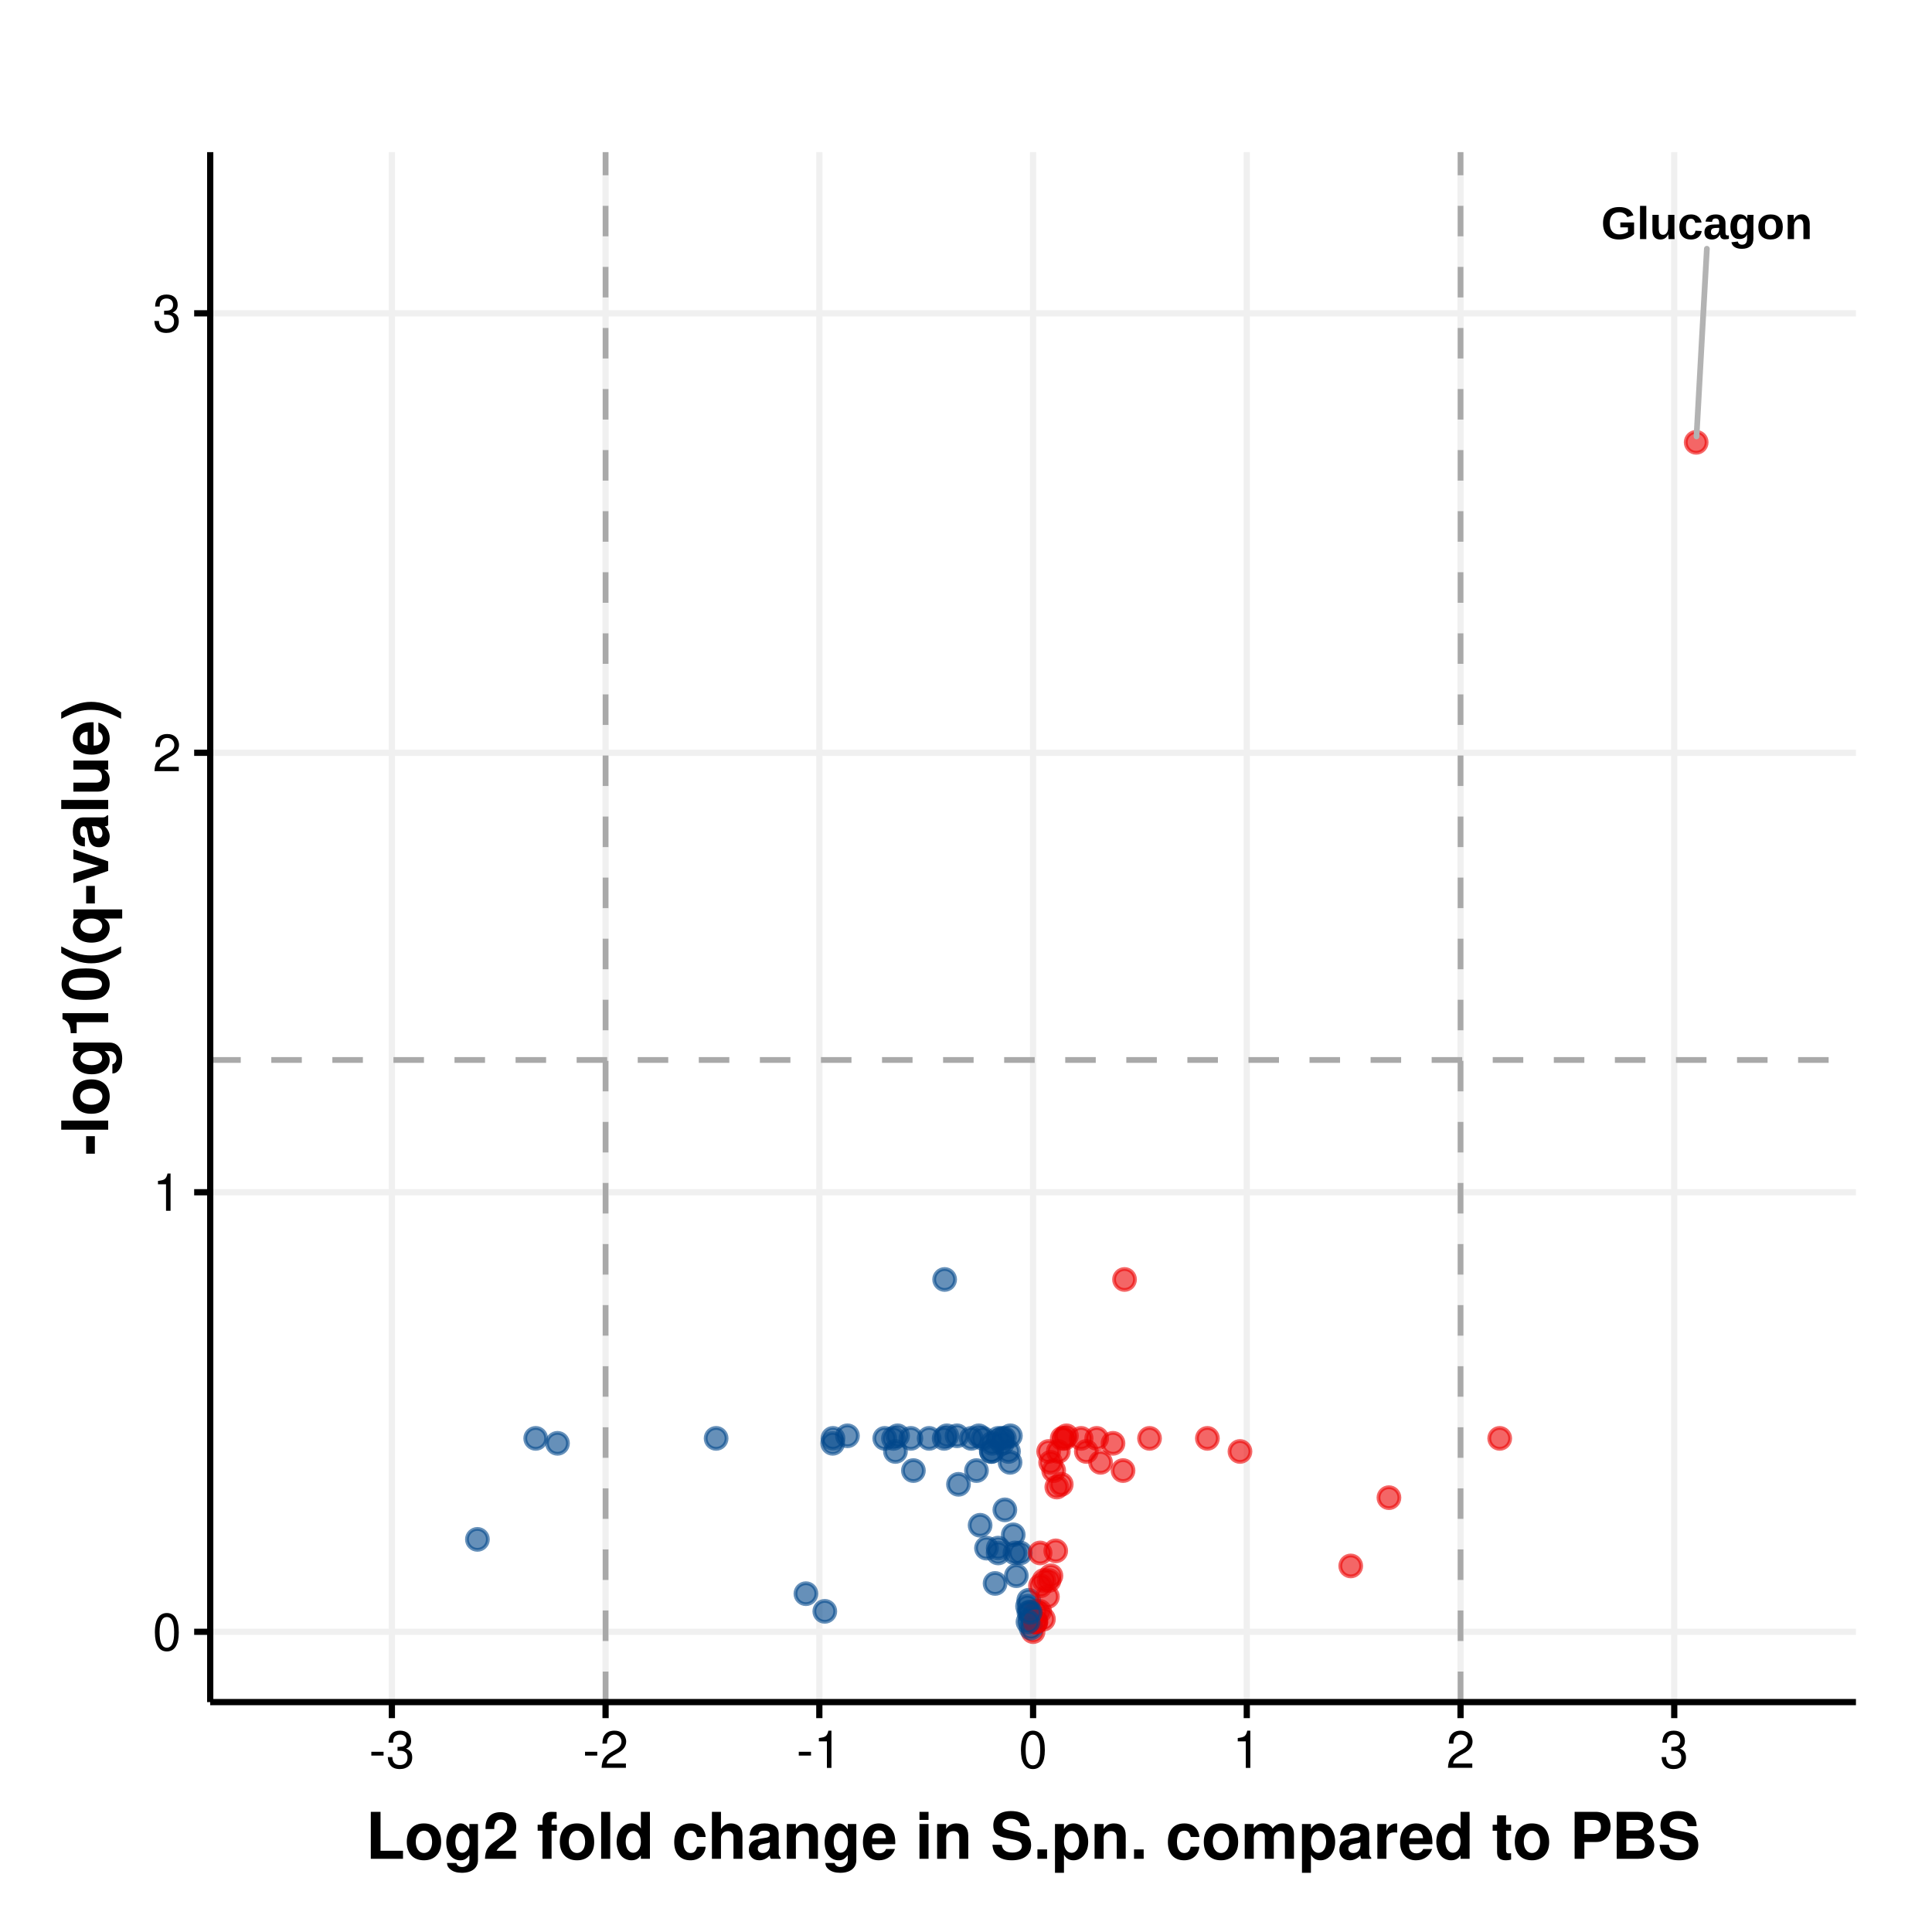
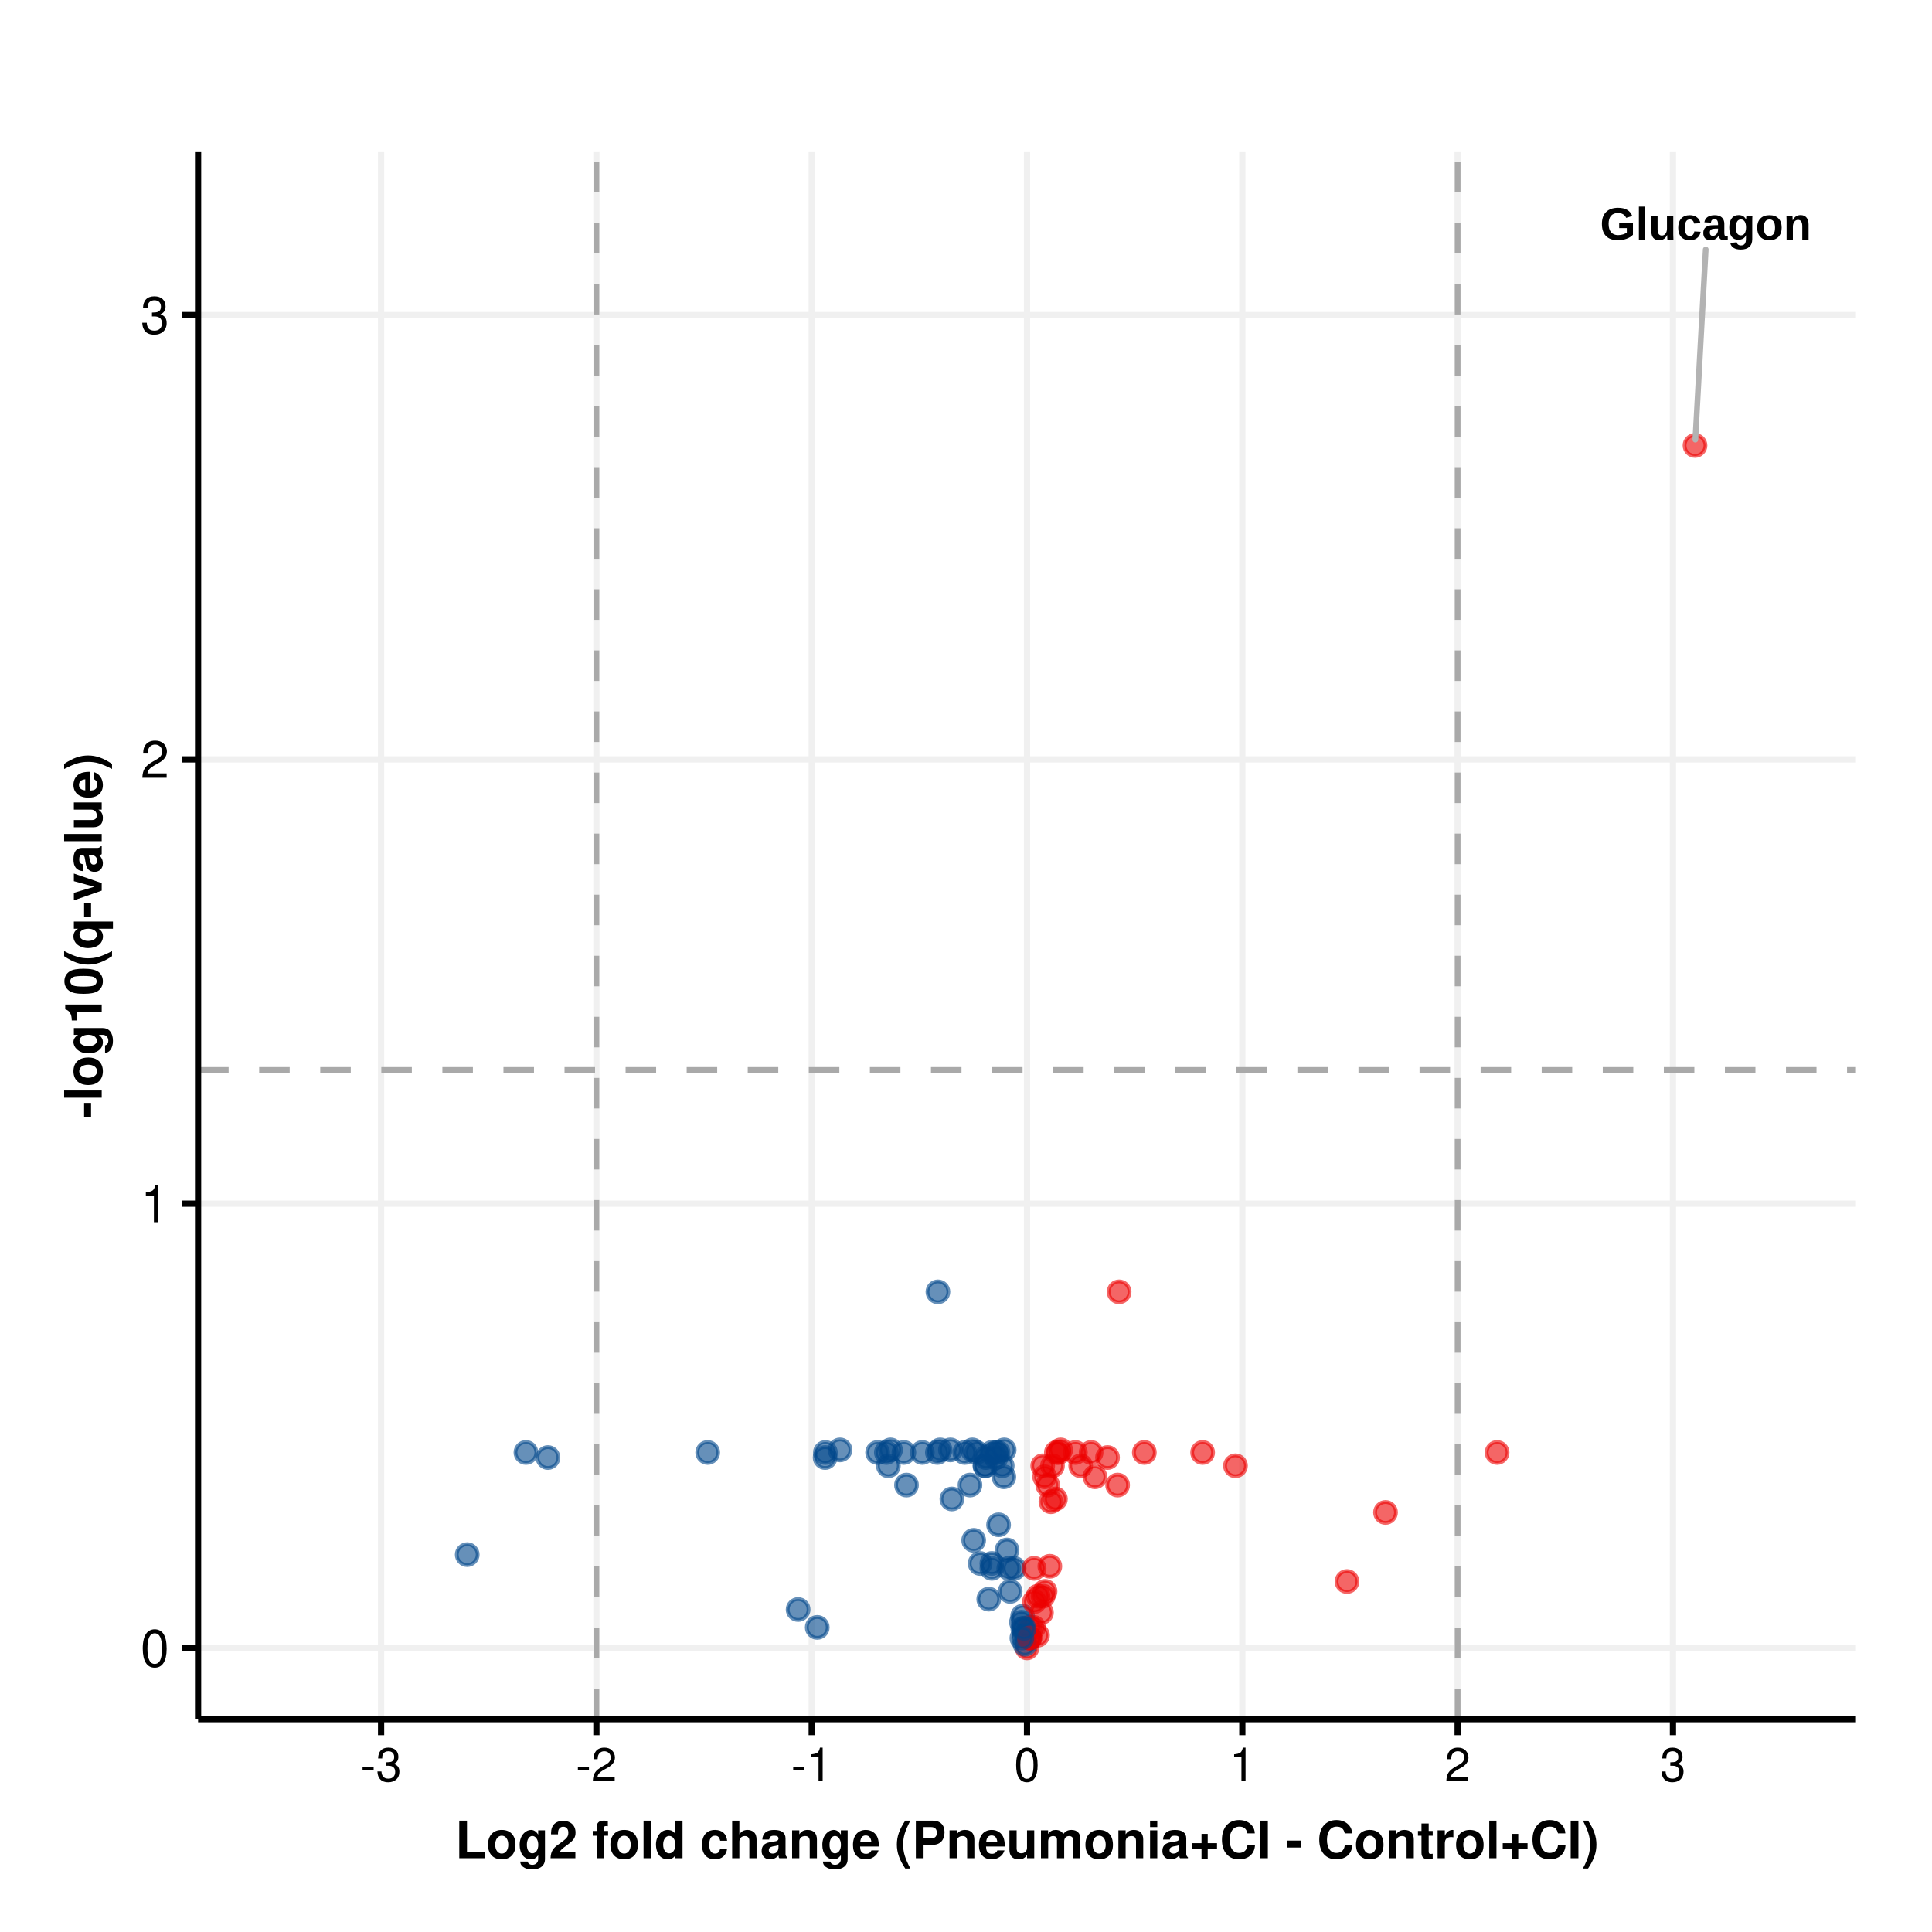
<svg xmlns="http://www.w3.org/2000/svg" class="svglite" width="360.00pt" height="360.00pt" viewBox="0 0 360.00 360.00">
  <defs>
    <style type="text/css">
    .svglite line, .svglite polyline, .svglite polygon, .svglite path, .svglite rect, .svglite circle {
      fill: none;
      stroke: #000000;
      stroke-linecap: round;
      stroke-linejoin: round;
      stroke-miterlimit: 10.00;
    }
    .svglite text {
      white-space: pre;
    }
  </style>
  </defs>
  <rect width="100%" height="100%" style="stroke: none; fill: #FFFFFF;" />
  <defs>
    <clipPath id="cpMC4wMHwzNjAuMDB8MC4wMHwzNjAuMDA=">
      <rect x="0.00" y="0.00" width="360.00" height="360.00" />
    </clipPath>
  </defs>
  <g clip-path="url(#cpMC4wMHwzNjAuMDB8MC4wMHwzNjAuMDA=)">
    <rect x="0.00" y="0.00" width="360.00" height="360.00" style="stroke-width: 1.16; stroke: none; fill: #FFFFFF;" />
  </g>
  <defs>
-     <clipPath id="cpMzkuMTd8MzQ1LjgzfDI4LjM1fDMxNy4xNg==">
-       <rect x="39.17" y="28.35" width="306.66" height="288.81" />
+     <clipPath id="cpMzYuOTF8MzQ1LjgzfDI4LjM1fDMyMC4zNA==">
+       <rect x="36.91" y="28.35" width="308.92" height="291.99" />
    </clipPath>
  </defs>
-   <g clip-path="url(#cpMzkuMTd8MzQ1LjgzfDI4LjM1fDMxNy4xNg==)">
-     <rect x="39.17" y="28.35" width="306.66" height="288.81" style="stroke-width: 1.16; stroke: none; fill: #FFFFFF;" />
-     <polyline points="39.17,304.06 345.83,304.06 " style="stroke-width: 1.16; stroke: #F0F0F0; stroke-linecap: butt;" />
-     <polyline points="39.17,222.16 345.83,222.16 " style="stroke-width: 1.16; stroke: #F0F0F0; stroke-linecap: butt;" />
-     <polyline points="39.17,140.27 345.83,140.27 " style="stroke-width: 1.16; stroke: #F0F0F0; stroke-linecap: butt;" />
-     <polyline points="39.17,58.38 345.83,58.38 " style="stroke-width: 1.16; stroke: #F0F0F0; stroke-linecap: butt;" />
-     <polyline points="73.02,317.16 73.02,28.35 " style="stroke-width: 1.16; stroke: #F0F0F0; stroke-linecap: butt;" />
-     <polyline points="112.84,317.16 112.84,28.35 " style="stroke-width: 1.16; stroke: #F0F0F0; stroke-linecap: butt;" />
-     <polyline points="152.67,317.16 152.67,28.35 " style="stroke-width: 1.16; stroke: #F0F0F0; stroke-linecap: butt;" />
-     <polyline points="192.50,317.16 192.50,28.35 " style="stroke-width: 1.16; stroke: #F0F0F0; stroke-linecap: butt;" />
-     <polyline points="232.32,317.16 232.32,28.35 " style="stroke-width: 1.16; stroke: #F0F0F0; stroke-linecap: butt;" />
-     <polyline points="272.15,317.16 272.15,28.35 " style="stroke-width: 1.16; stroke: #F0F0F0; stroke-linecap: butt;" />
-     <polyline points="311.97,317.16 311.97,28.35 " style="stroke-width: 1.16; stroke: #F0F0F0; stroke-linecap: butt;" />
-     <line x1="39.17" y1="197.51" x2="345.83" y2="197.51" style="stroke-width: 1.07; stroke: #A9A9A9; stroke-dasharray: 5.69,5.69; stroke-linecap: butt;" />
-     <line x1="112.84" y1="317.16" x2="112.84" y2="28.35" style="stroke-width: 1.07; stroke: #A9A9A9; stroke-dasharray: 5.69,5.69; stroke-linecap: butt;" />
-     <line x1="272.15" y1="317.16" x2="272.15" y2="28.35" style="stroke-width: 1.07; stroke: #A9A9A9; stroke-dasharray: 5.69,5.69; stroke-linecap: butt;" />
-     <circle cx="191.47" cy="299.30" r="1.95" style="stroke-width: 0.71; stroke: #00468B; stroke-opacity: 0.60; fill: #00468B; fill-opacity: 0.60;" />
-     <circle cx="181.95" cy="274.02" r="1.95" style="stroke-width: 0.71; stroke: #00468B; stroke-opacity: 0.60; fill: #00468B; fill-opacity: 0.60;" />
-     <circle cx="205.07" cy="272.49" r="1.95" style="stroke-width: 0.71; stroke: #ED0000; stroke-opacity: 0.60; fill: #ED0000; fill-opacity: 0.60;" />
-     <circle cx="170.20" cy="274.02" r="1.95" style="stroke-width: 0.71; stroke: #00468B; stroke-opacity: 0.60; fill: #00468B; fill-opacity: 0.60;" />
-     <circle cx="169.73" cy="268.02" r="1.95" style="stroke-width: 0.71; stroke: #00468B; stroke-opacity: 0.60; fill: #00468B; fill-opacity: 0.60;" />
-     <circle cx="224.98" cy="268.02" r="1.95" style="stroke-width: 0.71; stroke: #ED0000; stroke-opacity: 0.60; fill: #ED0000; fill-opacity: 0.60;" />
-     <circle cx="167.26" cy="267.54" r="1.95" style="stroke-width: 0.71; stroke: #00468B; stroke-opacity: 0.60; fill: #00468B; fill-opacity: 0.60;" />
-     <circle cx="184.88" cy="268.94" r="1.95" style="stroke-width: 0.71; stroke: #00468B; stroke-opacity: 0.60; fill: #00468B; fill-opacity: 0.60;" />
-     <circle cx="187.92" cy="270.46" r="1.95" style="stroke-width: 0.71; stroke: #00468B; stroke-opacity: 0.60; fill: #00468B; fill-opacity: 0.60;" />
-     <circle cx="186.00" cy="268.02" r="1.95" style="stroke-width: 0.71; stroke: #00468B; stroke-opacity: 0.60; fill: #00468B; fill-opacity: 0.60;" />
-     <circle cx="196.92" cy="277.09" r="1.95" style="stroke-width: 0.71; stroke: #ED0000; stroke-opacity: 0.60; fill: #ED0000; fill-opacity: 0.60;" />
-     <circle cx="88.96" cy="286.84" r="1.95" style="stroke-width: 0.71; stroke: #00468B; stroke-opacity: 0.60; fill: #00468B; fill-opacity: 0.60;" />
-     <circle cx="207.39" cy="268.94" r="1.95" style="stroke-width: 0.71; stroke: #ED0000; stroke-opacity: 0.60; fill: #ED0000; fill-opacity: 0.60;" />
-     <circle cx="192.99" cy="300.25" r="1.95" style="stroke-width: 0.71; stroke: #ED0000; stroke-opacity: 0.60; fill: #ED0000; fill-opacity: 0.60;" />
-     <circle cx="194.43" cy="301.70" r="1.95" style="stroke-width: 0.71; stroke: #ED0000; stroke-opacity: 0.60; fill: #ED0000; fill-opacity: 0.60;" />
-     <circle cx="192.05" cy="301.70" r="1.95" style="stroke-width: 0.71; stroke: #00468B; stroke-opacity: 0.60; fill: #00468B; fill-opacity: 0.60;" />
-     <circle cx="190.11" cy="289.37" r="1.95" style="stroke-width: 0.71; stroke: #00468B; stroke-opacity: 0.60; fill: #00468B; fill-opacity: 0.60;" />
-     <circle cx="193.81" cy="289.37" r="1.95" style="stroke-width: 0.71; stroke: #ED0000; stroke-opacity: 0.60; fill: #ED0000; fill-opacity: 0.60;" />
-     <circle cx="166.85" cy="270.46" r="1.95" style="stroke-width: 0.71; stroke: #00468B; stroke-opacity: 0.60; fill: #00468B; fill-opacity: 0.60;" />
-     <circle cx="193.73" cy="300.25" r="1.95" style="stroke-width: 0.71; stroke: #ED0000; stroke-opacity: 0.60; fill: #ED0000; fill-opacity: 0.60;" />
-     <circle cx="185.99" cy="289.37" r="1.95" style="stroke-width: 0.71; stroke: #00468B; stroke-opacity: 0.60; fill: #00468B; fill-opacity: 0.60;" />
-     <circle cx="197.20" cy="270.46" r="1.95" style="stroke-width: 0.71; stroke: #ED0000; stroke-opacity: 0.60; fill: #ED0000; fill-opacity: 0.60;" />
-     <circle cx="173.13" cy="268.02" r="1.95" style="stroke-width: 0.71; stroke: #00468B; stroke-opacity: 0.60; fill: #00468B; fill-opacity: 0.60;" />
-     <circle cx="189.12" cy="289.37" r="1.95" style="stroke-width: 0.71; stroke: #00468B; stroke-opacity: 0.60; fill: #00468B; fill-opacity: 0.60;" />
-     <circle cx="196.72" cy="288.98" r="1.95" style="stroke-width: 0.71; stroke: #ED0000; stroke-opacity: 0.60; fill: #ED0000; fill-opacity: 0.60;" />
-     <circle cx="197.93" cy="268.02" r="1.95" style="stroke-width: 0.71; stroke: #ED0000; stroke-opacity: 0.60; fill: #ED0000; fill-opacity: 0.60;" />
-     <circle cx="191.69" cy="298.19" r="1.95" style="stroke-width: 0.71; stroke: #00468B; stroke-opacity: 0.60; fill: #00468B; fill-opacity: 0.60;" />
-     <circle cx="209.54" cy="238.41" r="1.95" style="stroke-width: 0.71; stroke: #ED0000; stroke-opacity: 0.60; fill: #ED0000; fill-opacity: 0.60;" />
-     <circle cx="178.60" cy="276.58" r="1.95" style="stroke-width: 0.71; stroke: #00468B; stroke-opacity: 0.60; fill: #00468B; fill-opacity: 0.60;" />
-     <circle cx="191.72" cy="300.43" r="1.95" style="stroke-width: 0.71; stroke: #00468B; stroke-opacity: 0.60; fill: #00468B; fill-opacity: 0.60;" />
-     <circle cx="180.98" cy="268.02" r="1.95" style="stroke-width: 0.71; stroke: #00468B; stroke-opacity: 0.60; fill: #00468B; fill-opacity: 0.60;" />
-     <circle cx="133.44" cy="268.02" r="1.95" style="stroke-width: 0.71; stroke: #00468B; stroke-opacity: 0.60; fill: #00468B; fill-opacity: 0.60;" />
-     <circle cx="195.83" cy="293.62" r="1.95" style="stroke-width: 0.71; stroke: #ED0000; stroke-opacity: 0.60; fill: #ED0000; fill-opacity: 0.60;" />
-     <circle cx="195.47" cy="294.49" r="1.95" style="stroke-width: 0.71; stroke: #ED0000; stroke-opacity: 0.60; fill: #ED0000; fill-opacity: 0.60;" />
-     <circle cx="195.40" cy="270.46" r="1.95" style="stroke-width: 0.71; stroke: #ED0000; stroke-opacity: 0.60; fill: #ED0000; fill-opacity: 0.60;" />
-     <circle cx="195.77" cy="272.49" r="1.95" style="stroke-width: 0.71; stroke: #ED0000; stroke-opacity: 0.60; fill: #ED0000; fill-opacity: 0.60;" />
-     <circle cx="316.06" cy="82.42" r="1.95" style="stroke-width: 0.71; stroke: #ED0000; stroke-opacity: 0.60; fill: #ED0000; fill-opacity: 0.60;" />
-     <circle cx="231.05" cy="270.46" r="1.95" style="stroke-width: 0.71; stroke: #ED0000; stroke-opacity: 0.60; fill: #ED0000; fill-opacity: 0.60;" />
-     <circle cx="183.16" cy="268.02" r="1.95" style="stroke-width: 0.71; stroke: #00468B; stroke-opacity: 0.60; fill: #00468B; fill-opacity: 0.60;" />
-     <circle cx="187.24" cy="281.34" r="1.95" style="stroke-width: 0.71; stroke: #00468B; stroke-opacity: 0.60; fill: #00468B; fill-opacity: 0.60;" />
-     <circle cx="182.63" cy="284.21" r="1.95" style="stroke-width: 0.71; stroke: #00468B; stroke-opacity: 0.60; fill: #00468B; fill-opacity: 0.60;" />
-     <circle cx="193.03" cy="302.22" r="1.95" style="stroke-width: 0.71; stroke: #ED0000; stroke-opacity: 0.60; fill: #ED0000; fill-opacity: 0.60;" />
-     <circle cx="209.26" cy="274.02" r="1.95" style="stroke-width: 0.71; stroke: #ED0000; stroke-opacity: 0.60; fill: #ED0000; fill-opacity: 0.60;" />
-     <circle cx="99.82" cy="268.02" r="1.95" style="stroke-width: 0.71; stroke: #00468B; stroke-opacity: 0.60; fill: #00468B; fill-opacity: 0.60;" />
-     <circle cx="103.88" cy="268.94" r="1.95" style="stroke-width: 0.71; stroke: #00468B; stroke-opacity: 0.60; fill: #00468B; fill-opacity: 0.60;" />
-     <circle cx="166.48" cy="268.02" r="1.95" style="stroke-width: 0.71; stroke: #00468B; stroke-opacity: 0.60; fill: #00468B; fill-opacity: 0.60;" />
-     <circle cx="204.35" cy="268.02" r="1.95" style="stroke-width: 0.71; stroke: #ED0000; stroke-opacity: 0.60; fill: #ED0000; fill-opacity: 0.60;" />
-     <circle cx="184.71" cy="270.46" r="1.95" style="stroke-width: 0.71; stroke: #00468B; stroke-opacity: 0.60; fill: #00468B; fill-opacity: 0.60;" />
-     <circle cx="251.69" cy="291.79" r="1.95" style="stroke-width: 0.71; stroke: #ED0000; stroke-opacity: 0.60; fill: #ED0000; fill-opacity: 0.60;" />
-     <circle cx="185.42" cy="295.05" r="1.95" style="stroke-width: 0.71; stroke: #00468B; stroke-opacity: 0.60; fill: #00468B; fill-opacity: 0.60;" />
-     <circle cx="153.69" cy="300.25" r="1.95" style="stroke-width: 0.71; stroke: #00468B; stroke-opacity: 0.60; fill: #00468B; fill-opacity: 0.60;" />
-     <circle cx="214.20" cy="268.02" r="1.95" style="stroke-width: 0.71; stroke: #ED0000; stroke-opacity: 0.60; fill: #ED0000; fill-opacity: 0.60;" />
-     <circle cx="279.45" cy="268.02" r="1.95" style="stroke-width: 0.71; stroke: #ED0000; stroke-opacity: 0.60; fill: #ED0000; fill-opacity: 0.60;" />
-     <circle cx="186.76" cy="268.02" r="1.95" style="stroke-width: 0.71; stroke: #00468B; stroke-opacity: 0.60; fill: #00468B; fill-opacity: 0.60;" />
-     <circle cx="198.72" cy="267.54" r="1.95" style="stroke-width: 0.71; stroke: #ED0000; stroke-opacity: 0.60; fill: #ED0000; fill-opacity: 0.60;" />
-     <circle cx="176.43" cy="267.54" r="1.95" style="stroke-width: 0.71; stroke: #00468B; stroke-opacity: 0.60; fill: #00468B; fill-opacity: 0.60;" />
-     <circle cx="198.36" cy="268.02" r="1.95" style="stroke-width: 0.71; stroke: #ED0000; stroke-opacity: 0.60; fill: #ED0000; fill-opacity: 0.60;" />
-     <circle cx="182.39" cy="267.54" r="1.95" style="stroke-width: 0.71; stroke: #00468B; stroke-opacity: 0.60; fill: #00468B; fill-opacity: 0.60;" />
-     <circle cx="189.38" cy="293.61" r="1.95" style="stroke-width: 0.71; stroke: #00468B; stroke-opacity: 0.60; fill: #00468B; fill-opacity: 0.60;" />
-     <circle cx="192.50" cy="304.03" r="1.95" style="stroke-width: 0.71; stroke: #ED0000; stroke-opacity: 0.60; fill: #ED0000; fill-opacity: 0.60;" />
-     <circle cx="195.17" cy="297.52" r="1.95" style="stroke-width: 0.71; stroke: #ED0000; stroke-opacity: 0.60; fill: #ED0000; fill-opacity: 0.60;" />
-     <circle cx="192.12" cy="303.36" r="1.95" style="stroke-width: 0.71; stroke: #00468B; stroke-opacity: 0.60; fill: #00468B; fill-opacity: 0.60;" />
-     <circle cx="183.82" cy="288.47" r="1.95" style="stroke-width: 0.71; stroke: #00468B; stroke-opacity: 0.60; fill: #00468B; fill-opacity: 0.60;" />
-     <circle cx="176.02" cy="238.41" r="1.95" style="stroke-width: 0.71; stroke: #00468B; stroke-opacity: 0.60; fill: #00468B; fill-opacity: 0.60;" />
-     <circle cx="175.93" cy="268.02" r="1.95" style="stroke-width: 0.71; stroke: #00468B; stroke-opacity: 0.60; fill: #00468B; fill-opacity: 0.60;" />
-     <circle cx="157.91" cy="267.54" r="1.95" style="stroke-width: 0.71; stroke: #00468B; stroke-opacity: 0.60; fill: #00468B; fill-opacity: 0.60;" />
-     <circle cx="155.21" cy="268.02" r="1.95" style="stroke-width: 0.71; stroke: #00468B; stroke-opacity: 0.60; fill: #00468B; fill-opacity: 0.60;" />
-     <circle cx="164.86" cy="268.02" r="1.95" style="stroke-width: 0.71; stroke: #00468B; stroke-opacity: 0.60; fill: #00468B; fill-opacity: 0.60;" />
-     <circle cx="186.00" cy="288.47" r="1.95" style="stroke-width: 0.71; stroke: #00468B; stroke-opacity: 0.60; fill: #00468B; fill-opacity: 0.60;" />
-     <circle cx="192.92" cy="302.22" r="1.95" style="stroke-width: 0.71; stroke: #ED0000; stroke-opacity: 0.60; fill: #ED0000; fill-opacity: 0.60;" />
-     <circle cx="258.81" cy="279.07" r="1.95" style="stroke-width: 0.71; stroke: #ED0000; stroke-opacity: 0.60; fill: #ED0000; fill-opacity: 0.60;" />
-     <circle cx="193.01" cy="302.22" r="1.95" style="stroke-width: 0.71; stroke: #ED0000; stroke-opacity: 0.60; fill: #ED0000; fill-opacity: 0.60;" />
-     <circle cx="191.55" cy="302.22" r="1.95" style="stroke-width: 0.71; stroke: #00468B; stroke-opacity: 0.60; fill: #00468B; fill-opacity: 0.60;" />
-     <circle cx="178.33" cy="267.54" r="1.95" style="stroke-width: 0.71; stroke: #00468B; stroke-opacity: 0.60; fill: #00468B; fill-opacity: 0.60;" />
-     <circle cx="193.88" cy="295.49" r="1.95" style="stroke-width: 0.71; stroke: #ED0000; stroke-opacity: 0.60; fill: #ED0000; fill-opacity: 0.60;" />
-     <circle cx="184.76" cy="270.46" r="1.95" style="stroke-width: 0.71; stroke: #00468B; stroke-opacity: 0.60; fill: #00468B; fill-opacity: 0.60;" />
-     <circle cx="188.80" cy="285.99" r="1.95" style="stroke-width: 0.71; stroke: #00468B; stroke-opacity: 0.60; fill: #00468B; fill-opacity: 0.60;" />
-     <circle cx="197.75" cy="276.58" r="1.95" style="stroke-width: 0.71; stroke: #ED0000; stroke-opacity: 0.60; fill: #ED0000; fill-opacity: 0.60;" />
-     <circle cx="187.15" cy="268.02" r="1.95" style="stroke-width: 0.71; stroke: #00468B; stroke-opacity: 0.60; fill: #00468B; fill-opacity: 0.60;" />
-     <circle cx="202.42" cy="270.46" r="1.95" style="stroke-width: 0.71; stroke: #ED0000; stroke-opacity: 0.60; fill: #ED0000; fill-opacity: 0.60;" />
-     <circle cx="186.76" cy="268.94" r="1.95" style="stroke-width: 0.71; stroke: #00468B; stroke-opacity: 0.60; fill: #00468B; fill-opacity: 0.60;" />
-     <circle cx="201.45" cy="268.02" r="1.95" style="stroke-width: 0.71; stroke: #ED0000; stroke-opacity: 0.60; fill: #ED0000; fill-opacity: 0.60;" />
-     <circle cx="196.34" cy="274.02" r="1.95" style="stroke-width: 0.71; stroke: #ED0000; stroke-opacity: 0.60; fill: #ED0000; fill-opacity: 0.60;" />
-     <circle cx="188.27" cy="267.54" r="1.95" style="stroke-width: 0.71; stroke: #00468B; stroke-opacity: 0.60; fill: #00468B; fill-opacity: 0.60;" />
-     <circle cx="188.21" cy="272.49" r="1.95" style="stroke-width: 0.71; stroke: #00468B; stroke-opacity: 0.60; fill: #00468B; fill-opacity: 0.60;" />
-     <circle cx="155.16" cy="268.94" r="1.95" style="stroke-width: 0.71; stroke: #00468B; stroke-opacity: 0.60; fill: #00468B; fill-opacity: 0.60;" />
-     <circle cx="191.95" cy="300.43" r="1.95" style="stroke-width: 0.71; stroke: #00468B; stroke-opacity: 0.60; fill: #00468B; fill-opacity: 0.60;" />
-     <circle cx="194.53" cy="294.49" r="1.95" style="stroke-width: 0.71; stroke: #ED0000; stroke-opacity: 0.60; fill: #ED0000; fill-opacity: 0.60;" />
-     <circle cx="150.17" cy="296.96" r="1.95" style="stroke-width: 0.71; stroke: #00468B; stroke-opacity: 0.60; fill: #00468B; fill-opacity: 0.60;" />
-     <line x1="318.05" y1="46.35" x2="316.12" y2="81.33" style="stroke-width: 1.07; stroke: #B3B3B3;" />
-     <text x="318.05" y="44.55" text-anchor="middle" style="font-size: 8.54px; font-weight: bold; font-family: &quot;Arial&quot;;" textLength="39.35px" lengthAdjust="spacingAndGlyphs">Glucagon</text>
-     <rect x="39.17" y="28.35" width="306.66" height="288.81" style="stroke-width: 1.16; stroke: none;" />
+   <g clip-path="url(#cpMzYuOTF8MzQ1LjgzfDI4LjM1fDMyMC4zNA==)">
+     <rect x="36.91" y="28.35" width="308.92" height="291.99" style="stroke-width: 1.16; stroke: none; fill: #FFFFFF;" />
+     <polyline points="36.91,307.09 345.83,307.09 " style="stroke-width: 1.16; stroke: #F0F0F0; stroke-linecap: butt;" />
+     <polyline points="36.91,224.29 345.83,224.29 " style="stroke-width: 1.16; stroke: #F0F0F0; stroke-linecap: butt;" />
+     <polyline points="36.91,141.50 345.83,141.50 " style="stroke-width: 1.16; stroke: #F0F0F0; stroke-linecap: butt;" />
+     <polyline points="36.91,58.71 345.83,58.71 " style="stroke-width: 1.16; stroke: #F0F0F0; stroke-linecap: butt;" />
+     <polyline points="71.01,320.34 71.01,28.35 " style="stroke-width: 1.16; stroke: #F0F0F0; stroke-linecap: butt;" />
+     <polyline points="111.13,320.34 111.13,28.35 " style="stroke-width: 1.16; stroke: #F0F0F0; stroke-linecap: butt;" />
+     <polyline points="151.25,320.34 151.25,28.35 " style="stroke-width: 1.16; stroke: #F0F0F0; stroke-linecap: butt;" />
+     <polyline points="191.37,320.34 191.37,28.35 " style="stroke-width: 1.16; stroke: #F0F0F0; stroke-linecap: butt;" />
+     <polyline points="231.49,320.34 231.49,28.35 " style="stroke-width: 1.16; stroke: #F0F0F0; stroke-linecap: butt;" />
+     <polyline points="271.61,320.34 271.61,28.35 " style="stroke-width: 1.16; stroke: #F0F0F0; stroke-linecap: butt;" />
+     <polyline points="311.73,320.34 311.73,28.35 " style="stroke-width: 1.16; stroke: #F0F0F0; stroke-linecap: butt;" />
+     <line x1="36.91" y1="199.37" x2="345.83" y2="199.37" style="stroke-width: 1.07; stroke: #A9A9A9; stroke-dasharray: 5.69,5.69; stroke-linecap: butt;" />
+     <line x1="111.13" y1="320.34" x2="111.13" y2="28.35" style="stroke-width: 1.07; stroke: #A9A9A9; stroke-dasharray: 5.69,5.69; stroke-linecap: butt;" />
+     <line x1="271.61" y1="320.34" x2="271.61" y2="28.35" style="stroke-width: 1.07; stroke: #A9A9A9; stroke-dasharray: 5.69,5.69; stroke-linecap: butt;" />
+     <circle cx="190.33" cy="302.28" r="1.95" style="stroke-width: 0.71; stroke: #00468B; stroke-opacity: 0.60; fill: #00468B; fill-opacity: 0.60;" />
+     <circle cx="180.74" cy="276.72" r="1.95" style="stroke-width: 0.71; stroke: #00468B; stroke-opacity: 0.60; fill: #00468B; fill-opacity: 0.60;" />
+     <circle cx="204.03" cy="275.18" r="1.95" style="stroke-width: 0.71; stroke: #ED0000; stroke-opacity: 0.60; fill: #ED0000; fill-opacity: 0.60;" />
+     <circle cx="168.91" cy="276.72" r="1.95" style="stroke-width: 0.71; stroke: #00468B; stroke-opacity: 0.60; fill: #00468B; fill-opacity: 0.60;" />
+     <circle cx="168.43" cy="270.65" r="1.95" style="stroke-width: 0.71; stroke: #00468B; stroke-opacity: 0.60; fill: #00468B; fill-opacity: 0.60;" />
+     <circle cx="224.09" cy="270.65" r="1.95" style="stroke-width: 0.71; stroke: #ED0000; stroke-opacity: 0.60; fill: #ED0000; fill-opacity: 0.60;" />
+     <circle cx="165.94" cy="270.17" r="1.95" style="stroke-width: 0.71; stroke: #00468B; stroke-opacity: 0.60; fill: #00468B; fill-opacity: 0.60;" />
+     <circle cx="183.70" cy="271.59" r="1.95" style="stroke-width: 0.71; stroke: #00468B; stroke-opacity: 0.60; fill: #00468B; fill-opacity: 0.60;" />
+     <circle cx="186.75" cy="273.13" r="1.95" style="stroke-width: 0.71; stroke: #00468B; stroke-opacity: 0.60; fill: #00468B; fill-opacity: 0.60;" />
+     <circle cx="184.82" cy="270.65" r="1.95" style="stroke-width: 0.71; stroke: #00468B; stroke-opacity: 0.60; fill: #00468B; fill-opacity: 0.60;" />
+     <circle cx="195.82" cy="279.82" r="1.95" style="stroke-width: 0.71; stroke: #ED0000; stroke-opacity: 0.60; fill: #ED0000; fill-opacity: 0.60;" />
+     <circle cx="87.06" cy="289.68" r="1.95" style="stroke-width: 0.71; stroke: #00468B; stroke-opacity: 0.60; fill: #00468B; fill-opacity: 0.60;" />
+     <circle cx="206.37" cy="271.59" r="1.95" style="stroke-width: 0.71; stroke: #ED0000; stroke-opacity: 0.60; fill: #ED0000; fill-opacity: 0.60;" />
+     <circle cx="191.86" cy="303.24" r="1.95" style="stroke-width: 0.71; stroke: #ED0000; stroke-opacity: 0.60; fill: #ED0000; fill-opacity: 0.60;" />
+     <circle cx="193.32" cy="304.71" r="1.95" style="stroke-width: 0.71; stroke: #ED0000; stroke-opacity: 0.60; fill: #ED0000; fill-opacity: 0.60;" />
+     <circle cx="190.92" cy="304.71" r="1.95" style="stroke-width: 0.71; stroke: #00468B; stroke-opacity: 0.60; fill: #00468B; fill-opacity: 0.60;" />
+     <circle cx="188.97" cy="292.24" r="1.95" style="stroke-width: 0.71; stroke: #00468B; stroke-opacity: 0.60; fill: #00468B; fill-opacity: 0.60;" />
+     <circle cx="192.69" cy="292.24" r="1.95" style="stroke-width: 0.71; stroke: #ED0000; stroke-opacity: 0.60; fill: #ED0000; fill-opacity: 0.60;" />
+     <circle cx="165.53" cy="273.13" r="1.95" style="stroke-width: 0.71; stroke: #00468B; stroke-opacity: 0.60; fill: #00468B; fill-opacity: 0.60;" />
+     <circle cx="192.61" cy="303.24" r="1.95" style="stroke-width: 0.71; stroke: #ED0000; stroke-opacity: 0.60; fill: #ED0000; fill-opacity: 0.60;" />
+     <circle cx="184.82" cy="292.24" r="1.95" style="stroke-width: 0.71; stroke: #00468B; stroke-opacity: 0.60; fill: #00468B; fill-opacity: 0.60;" />
+     <circle cx="196.11" cy="273.13" r="1.95" style="stroke-width: 0.71; stroke: #ED0000; stroke-opacity: 0.60; fill: #ED0000; fill-opacity: 0.60;" />
+     <circle cx="171.86" cy="270.65" r="1.95" style="stroke-width: 0.71; stroke: #00468B; stroke-opacity: 0.60; fill: #00468B; fill-opacity: 0.60;" />
+     <circle cx="187.97" cy="292.24" r="1.95" style="stroke-width: 0.71; stroke: #00468B; stroke-opacity: 0.60; fill: #00468B; fill-opacity: 0.60;" />
+     <circle cx="195.62" cy="291.85" r="1.95" style="stroke-width: 0.71; stroke: #ED0000; stroke-opacity: 0.60; fill: #ED0000; fill-opacity: 0.60;" />
+     <circle cx="196.84" cy="270.65" r="1.95" style="stroke-width: 0.71; stroke: #ED0000; stroke-opacity: 0.60; fill: #ED0000; fill-opacity: 0.60;" />
+     <circle cx="190.55" cy="301.15" r="1.95" style="stroke-width: 0.71; stroke: #00468B; stroke-opacity: 0.60; fill: #00468B; fill-opacity: 0.60;" />
+     <circle cx="208.53" cy="240.72" r="1.95" style="stroke-width: 0.71; stroke: #ED0000; stroke-opacity: 0.60; fill: #ED0000; fill-opacity: 0.60;" />
+     <circle cx="177.37" cy="279.31" r="1.95" style="stroke-width: 0.71; stroke: #00468B; stroke-opacity: 0.60; fill: #00468B; fill-opacity: 0.60;" />
+     <circle cx="190.59" cy="303.43" r="1.95" style="stroke-width: 0.71; stroke: #00468B; stroke-opacity: 0.60; fill: #00468B; fill-opacity: 0.60;" />
+     <circle cx="179.77" cy="270.65" r="1.95" style="stroke-width: 0.71; stroke: #00468B; stroke-opacity: 0.60; fill: #00468B; fill-opacity: 0.60;" />
+     <circle cx="131.87" cy="270.65" r="1.95" style="stroke-width: 0.71; stroke: #00468B; stroke-opacity: 0.60; fill: #00468B; fill-opacity: 0.60;" />
+     <circle cx="194.73" cy="296.53" r="1.95" style="stroke-width: 0.71; stroke: #ED0000; stroke-opacity: 0.60; fill: #ED0000; fill-opacity: 0.60;" />
+     <circle cx="194.37" cy="297.42" r="1.95" style="stroke-width: 0.71; stroke: #ED0000; stroke-opacity: 0.60; fill: #ED0000; fill-opacity: 0.60;" />
+     <circle cx="194.29" cy="273.13" r="1.95" style="stroke-width: 0.71; stroke: #ED0000; stroke-opacity: 0.60; fill: #ED0000; fill-opacity: 0.60;" />
+     <circle cx="194.66" cy="275.18" r="1.95" style="stroke-width: 0.71; stroke: #ED0000; stroke-opacity: 0.60; fill: #ED0000; fill-opacity: 0.60;" />
+     <circle cx="315.84" cy="83.01" r="1.95" style="stroke-width: 0.71; stroke: #ED0000; stroke-opacity: 0.60; fill: #ED0000; fill-opacity: 0.60;" />
+     <circle cx="230.21" cy="273.13" r="1.95" style="stroke-width: 0.71; stroke: #ED0000; stroke-opacity: 0.60; fill: #ED0000; fill-opacity: 0.60;" />
+     <circle cx="181.96" cy="270.65" r="1.95" style="stroke-width: 0.71; stroke: #00468B; stroke-opacity: 0.60; fill: #00468B; fill-opacity: 0.60;" />
+     <circle cx="186.07" cy="284.12" r="1.95" style="stroke-width: 0.71; stroke: #00468B; stroke-opacity: 0.60; fill: #00468B; fill-opacity: 0.60;" />
+     <circle cx="181.43" cy="287.02" r="1.95" style="stroke-width: 0.71; stroke: #00468B; stroke-opacity: 0.60; fill: #00468B; fill-opacity: 0.60;" />
+     <circle cx="191.91" cy="305.23" r="1.95" style="stroke-width: 0.71; stroke: #ED0000; stroke-opacity: 0.60; fill: #ED0000; fill-opacity: 0.60;" />
+     <circle cx="208.25" cy="276.72" r="1.95" style="stroke-width: 0.71; stroke: #ED0000; stroke-opacity: 0.60; fill: #ED0000; fill-opacity: 0.60;" />
+     <circle cx="98.00" cy="270.65" r="1.95" style="stroke-width: 0.71; stroke: #00468B; stroke-opacity: 0.60; fill: #00468B; fill-opacity: 0.60;" />
+     <circle cx="102.10" cy="271.59" r="1.95" style="stroke-width: 0.71; stroke: #00468B; stroke-opacity: 0.60; fill: #00468B; fill-opacity: 0.60;" />
+     <circle cx="165.16" cy="270.65" r="1.95" style="stroke-width: 0.71; stroke: #00468B; stroke-opacity: 0.60; fill: #00468B; fill-opacity: 0.60;" />
+     <circle cx="203.31" cy="270.65" r="1.95" style="stroke-width: 0.71; stroke: #ED0000; stroke-opacity: 0.60; fill: #ED0000; fill-opacity: 0.60;" />
+     <circle cx="183.52" cy="273.13" r="1.95" style="stroke-width: 0.71; stroke: #00468B; stroke-opacity: 0.60; fill: #00468B; fill-opacity: 0.60;" />
+     <circle cx="250.99" cy="294.69" r="1.95" style="stroke-width: 0.71; stroke: #ED0000; stroke-opacity: 0.60; fill: #ED0000; fill-opacity: 0.60;" />
+     <circle cx="184.24" cy="297.98" r="1.95" style="stroke-width: 0.71; stroke: #00468B; stroke-opacity: 0.60; fill: #00468B; fill-opacity: 0.60;" />
+     <circle cx="152.28" cy="303.24" r="1.95" style="stroke-width: 0.71; stroke: #00468B; stroke-opacity: 0.60; fill: #00468B; fill-opacity: 0.60;" />
+     <circle cx="213.23" cy="270.65" r="1.95" style="stroke-width: 0.71; stroke: #ED0000; stroke-opacity: 0.60; fill: #ED0000; fill-opacity: 0.60;" />
+     <circle cx="278.96" cy="270.65" r="1.95" style="stroke-width: 0.71; stroke: #ED0000; stroke-opacity: 0.60; fill: #ED0000; fill-opacity: 0.60;" />
+     <circle cx="185.58" cy="270.65" r="1.95" style="stroke-width: 0.71; stroke: #00468B; stroke-opacity: 0.60; fill: #00468B; fill-opacity: 0.60;" />
+     <circle cx="197.64" cy="270.17" r="1.95" style="stroke-width: 0.71; stroke: #ED0000; stroke-opacity: 0.60; fill: #ED0000; fill-opacity: 0.60;" />
+     <circle cx="175.18" cy="270.17" r="1.95" style="stroke-width: 0.71; stroke: #00468B; stroke-opacity: 0.60; fill: #00468B; fill-opacity: 0.60;" />
+     <circle cx="197.28" cy="270.65" r="1.95" style="stroke-width: 0.71; stroke: #ED0000; stroke-opacity: 0.60; fill: #ED0000; fill-opacity: 0.60;" />
+     <circle cx="181.19" cy="270.17" r="1.95" style="stroke-width: 0.71; stroke: #00468B; stroke-opacity: 0.60; fill: #00468B; fill-opacity: 0.60;" />
+     <circle cx="188.23" cy="296.53" r="1.95" style="stroke-width: 0.71; stroke: #00468B; stroke-opacity: 0.60; fill: #00468B; fill-opacity: 0.60;" />
+     <circle cx="191.37" cy="307.06" r="1.95" style="stroke-width: 0.71; stroke: #ED0000; stroke-opacity: 0.60; fill: #ED0000; fill-opacity: 0.60;" />
+     <circle cx="194.06" cy="300.48" r="1.95" style="stroke-width: 0.71; stroke: #ED0000; stroke-opacity: 0.60; fill: #ED0000; fill-opacity: 0.60;" />
+     <circle cx="190.99" cy="306.38" r="1.95" style="stroke-width: 0.71; stroke: #00468B; stroke-opacity: 0.60; fill: #00468B; fill-opacity: 0.60;" />
+     <circle cx="182.63" cy="291.33" r="1.95" style="stroke-width: 0.71; stroke: #00468B; stroke-opacity: 0.60; fill: #00468B; fill-opacity: 0.60;" />
+     <circle cx="174.77" cy="240.72" r="1.95" style="stroke-width: 0.71; stroke: #00468B; stroke-opacity: 0.60; fill: #00468B; fill-opacity: 0.60;" />
+     <circle cx="174.67" cy="270.65" r="1.95" style="stroke-width: 0.71; stroke: #00468B; stroke-opacity: 0.60; fill: #00468B; fill-opacity: 0.60;" />
+     <circle cx="156.52" cy="270.17" r="1.95" style="stroke-width: 0.71; stroke: #00468B; stroke-opacity: 0.60; fill: #00468B; fill-opacity: 0.60;" />
+     <circle cx="153.80" cy="270.65" r="1.95" style="stroke-width: 0.71; stroke: #00468B; stroke-opacity: 0.60; fill: #00468B; fill-opacity: 0.60;" />
+     <circle cx="163.53" cy="270.65" r="1.95" style="stroke-width: 0.71; stroke: #00468B; stroke-opacity: 0.60; fill: #00468B; fill-opacity: 0.60;" />
+     <circle cx="184.82" cy="291.33" r="1.95" style="stroke-width: 0.71; stroke: #00468B; stroke-opacity: 0.60; fill: #00468B; fill-opacity: 0.60;" />
+     <circle cx="191.79" cy="305.23" r="1.95" style="stroke-width: 0.71; stroke: #ED0000; stroke-opacity: 0.60; fill: #ED0000; fill-opacity: 0.60;" />
+     <circle cx="258.17" cy="281.82" r="1.95" style="stroke-width: 0.71; stroke: #ED0000; stroke-opacity: 0.60; fill: #ED0000; fill-opacity: 0.60;" />
+     <circle cx="191.88" cy="305.23" r="1.95" style="stroke-width: 0.71; stroke: #ED0000; stroke-opacity: 0.60; fill: #ED0000; fill-opacity: 0.60;" />
+     <circle cx="190.41" cy="305.23" r="1.95" style="stroke-width: 0.71; stroke: #00468B; stroke-opacity: 0.60; fill: #00468B; fill-opacity: 0.60;" />
+     <circle cx="177.10" cy="270.17" r="1.95" style="stroke-width: 0.71; stroke: #00468B; stroke-opacity: 0.60; fill: #00468B; fill-opacity: 0.60;" />
+     <circle cx="192.76" cy="298.43" r="1.95" style="stroke-width: 0.71; stroke: #ED0000; stroke-opacity: 0.60; fill: #ED0000; fill-opacity: 0.60;" />
+     <circle cx="183.57" cy="273.13" r="1.95" style="stroke-width: 0.71; stroke: #00468B; stroke-opacity: 0.60; fill: #00468B; fill-opacity: 0.60;" />
+     <circle cx="187.64" cy="288.82" r="1.95" style="stroke-width: 0.71; stroke: #00468B; stroke-opacity: 0.60; fill: #00468B; fill-opacity: 0.60;" />
+     <circle cx="196.66" cy="279.31" r="1.95" style="stroke-width: 0.71; stroke: #ED0000; stroke-opacity: 0.60; fill: #ED0000; fill-opacity: 0.60;" />
+     <circle cx="185.98" cy="270.65" r="1.95" style="stroke-width: 0.71; stroke: #00468B; stroke-opacity: 0.60; fill: #00468B; fill-opacity: 0.60;" />
+     <circle cx="201.37" cy="273.13" r="1.95" style="stroke-width: 0.71; stroke: #ED0000; stroke-opacity: 0.60; fill: #ED0000; fill-opacity: 0.60;" />
+     <circle cx="185.59" cy="271.59" r="1.95" style="stroke-width: 0.71; stroke: #00468B; stroke-opacity: 0.60; fill: #00468B; fill-opacity: 0.60;" />
+     <circle cx="200.38" cy="270.65" r="1.95" style="stroke-width: 0.71; stroke: #ED0000; stroke-opacity: 0.60; fill: #ED0000; fill-opacity: 0.60;" />
+     <circle cx="195.23" cy="276.72" r="1.95" style="stroke-width: 0.71; stroke: #ED0000; stroke-opacity: 0.60; fill: #ED0000; fill-opacity: 0.60;" />
+     <circle cx="187.11" cy="270.17" r="1.95" style="stroke-width: 0.71; stroke: #00468B; stroke-opacity: 0.60; fill: #00468B; fill-opacity: 0.60;" />
+     <circle cx="187.05" cy="275.18" r="1.95" style="stroke-width: 0.71; stroke: #00468B; stroke-opacity: 0.60; fill: #00468B; fill-opacity: 0.60;" />
+     <circle cx="153.75" cy="271.59" r="1.95" style="stroke-width: 0.71; stroke: #00468B; stroke-opacity: 0.60; fill: #00468B; fill-opacity: 0.60;" />
+     <circle cx="190.82" cy="303.43" r="1.95" style="stroke-width: 0.71; stroke: #00468B; stroke-opacity: 0.60; fill: #00468B; fill-opacity: 0.60;" />
+     <circle cx="193.42" cy="297.42" r="1.95" style="stroke-width: 0.71; stroke: #ED0000; stroke-opacity: 0.60; fill: #ED0000; fill-opacity: 0.60;" />
+     <circle cx="148.72" cy="299.91" r="1.95" style="stroke-width: 0.71; stroke: #00468B; stroke-opacity: 0.60; fill: #00468B; fill-opacity: 0.60;" />
+     <line x1="317.84" y1="46.49" x2="315.90" y2="81.92" style="stroke-width: 1.07; stroke: #B3B3B3;" />
+     <text x="317.84" y="44.69" text-anchor="middle" style="font-size: 8.54px; font-weight: bold; font-family: &quot;Arial&quot;;" textLength="39.35px" lengthAdjust="spacingAndGlyphs">Glucagon</text>
+     <rect x="36.91" y="28.35" width="308.92" height="291.99" style="stroke-width: 1.16; stroke: none;" />
  </g>
  <g clip-path="url(#cpMC4wMHwzNjAuMDB8MC4wMHwzNjAuMDA=)">
-     <polyline points="39.17,317.16 39.17,28.35 " style="stroke-width: 1.16; stroke-linecap: butt;" />
-     <text x="33.79" y="307.50" text-anchor="end" style="font-size: 9.60px; font-family: &quot;Helvetica&quot;;" textLength="5.34px" lengthAdjust="spacingAndGlyphs">0</text>
-     <text x="33.79" y="225.61" text-anchor="end" style="font-size: 9.60px; font-family: &quot;Helvetica&quot;;" textLength="5.34px" lengthAdjust="spacingAndGlyphs">1</text>
-     <text x="33.79" y="143.71" text-anchor="end" style="font-size: 9.60px; font-family: &quot;Helvetica&quot;;" textLength="5.34px" lengthAdjust="spacingAndGlyphs">2</text>
-     <text x="33.79" y="61.82" text-anchor="end" style="font-size: 9.60px; font-family: &quot;Helvetica&quot;;" textLength="5.34px" lengthAdjust="spacingAndGlyphs">3</text>
-     <polyline points="36.18,304.06 39.17,304.06 " style="stroke-width: 1.16; stroke-linecap: butt;" />
-     <polyline points="36.18,222.16 39.17,222.16 " style="stroke-width: 1.16; stroke-linecap: butt;" />
-     <polyline points="36.18,140.27 39.17,140.27 " style="stroke-width: 1.16; stroke-linecap: butt;" />
-     <polyline points="36.18,58.38 39.17,58.38 " style="stroke-width: 1.16; stroke-linecap: butt;" />
-     <polyline points="39.17,317.16 345.83,317.16 " style="stroke-width: 1.16; stroke-linecap: butt;" />
-     <polyline points="73.02,320.15 73.02,317.16 " style="stroke-width: 1.16; stroke-linecap: butt;" />
-     <polyline points="112.84,320.15 112.84,317.16 " style="stroke-width: 1.16; stroke-linecap: butt;" />
-     <polyline points="152.67,320.15 152.67,317.16 " style="stroke-width: 1.16; stroke-linecap: butt;" />
-     <polyline points="192.50,320.15 192.50,317.16 " style="stroke-width: 1.16; stroke-linecap: butt;" />
-     <polyline points="232.32,320.15 232.32,317.16 " style="stroke-width: 1.16; stroke-linecap: butt;" />
-     <polyline points="272.15,320.15 272.15,317.16 " style="stroke-width: 1.16; stroke-linecap: butt;" />
-     <polyline points="311.97,320.15 311.97,317.16 " style="stroke-width: 1.16; stroke-linecap: butt;" />
-     <text x="73.02" y="329.42" text-anchor="middle" style="font-size: 9.60px; font-family: &quot;Helvetica&quot;;" textLength="8.53px" lengthAdjust="spacingAndGlyphs">-3</text>
-     <text x="112.84" y="329.42" text-anchor="middle" style="font-size: 9.60px; font-family: &quot;Helvetica&quot;;" textLength="8.53px" lengthAdjust="spacingAndGlyphs">-2</text>
-     <text x="152.67" y="329.42" text-anchor="middle" style="font-size: 9.60px; font-family: &quot;Helvetica&quot;;" textLength="8.53px" lengthAdjust="spacingAndGlyphs">-1</text>
-     <text x="192.50" y="329.42" text-anchor="middle" style="font-size: 9.60px; font-family: &quot;Helvetica&quot;;" textLength="5.34px" lengthAdjust="spacingAndGlyphs">0</text>
-     <text x="232.32" y="329.42" text-anchor="middle" style="font-size: 9.60px; font-family: &quot;Helvetica&quot;;" textLength="5.34px" lengthAdjust="spacingAndGlyphs">1</text>
-     <text x="272.15" y="329.42" text-anchor="middle" style="font-size: 9.60px; font-family: &quot;Helvetica&quot;;" textLength="5.34px" lengthAdjust="spacingAndGlyphs">2</text>
-     <text x="311.97" y="329.42" text-anchor="middle" style="font-size: 9.60px; font-family: &quot;Helvetica&quot;;" textLength="5.34px" lengthAdjust="spacingAndGlyphs">3</text>
-     <text x="192.50" y="346.36" text-anchor="middle" style="font-size: 12.00px; font-weight: bold; font-family: &quot;Helvetica&quot;;" textLength="249.36px" lengthAdjust="spacingAndGlyphs">Log2 fold change in S.pn. compared to PBS</text>
-     <text transform="translate(20.16,172.75) rotate(-90)" text-anchor="middle" style="font-size: 12.00px; font-weight: bold; font-family: &quot;Helvetica&quot;;" textLength="85.34px" lengthAdjust="spacingAndGlyphs">-log10(q-value)</text>
+     <polyline points="36.91,320.34 36.91,28.35 " style="stroke-width: 1.16; stroke-linecap: butt;" />
+     <text x="31.53" y="310.53" text-anchor="end" style="font-size: 9.60px; font-family: &quot;Helvetica&quot;;" textLength="5.34px" lengthAdjust="spacingAndGlyphs">0</text>
+     <text x="31.53" y="227.74" text-anchor="end" style="font-size: 9.60px; font-family: &quot;Helvetica&quot;;" textLength="5.34px" lengthAdjust="spacingAndGlyphs">1</text>
+     <text x="31.53" y="144.94" text-anchor="end" style="font-size: 9.60px; font-family: &quot;Helvetica&quot;;" textLength="5.34px" lengthAdjust="spacingAndGlyphs">2</text>
+     <text x="31.53" y="62.15" text-anchor="end" style="font-size: 9.60px; font-family: &quot;Helvetica&quot;;" textLength="5.34px" lengthAdjust="spacingAndGlyphs">3</text>
+     <polyline points="33.92,307.09 36.91,307.09 " style="stroke-width: 1.16; stroke-linecap: butt;" />
+     <polyline points="33.92,224.29 36.91,224.29 " style="stroke-width: 1.16; stroke-linecap: butt;" />
+     <polyline points="33.92,141.50 36.91,141.50 " style="stroke-width: 1.16; stroke-linecap: butt;" />
+     <polyline points="33.92,58.71 36.91,58.71 " style="stroke-width: 1.16; stroke-linecap: butt;" />
+     <polyline points="36.91,320.34 345.83,320.34 " style="stroke-width: 1.16; stroke-linecap: butt;" />
+     <polyline points="71.01,323.33 71.01,320.34 " style="stroke-width: 1.16; stroke-linecap: butt;" />
+     <polyline points="111.13,323.33 111.13,320.34 " style="stroke-width: 1.16; stroke-linecap: butt;" />
+     <polyline points="151.25,323.33 151.25,320.34 " style="stroke-width: 1.16; stroke-linecap: butt;" />
+     <polyline points="191.37,323.33 191.37,320.34 " style="stroke-width: 1.16; stroke-linecap: butt;" />
+     <polyline points="231.49,323.33 231.49,320.34 " style="stroke-width: 1.16; stroke-linecap: butt;" />
+     <polyline points="271.61,323.33 271.61,320.34 " style="stroke-width: 1.16; stroke-linecap: butt;" />
+     <polyline points="311.73,323.33 311.73,320.34 " style="stroke-width: 1.16; stroke-linecap: butt;" />
+     <text x="71.01" y="331.90" text-anchor="middle" style="font-size: 8.64px; font-family: &quot;Helvetica&quot;;" textLength="7.67px" lengthAdjust="spacingAndGlyphs">-3</text>
+     <text x="111.13" y="331.90" text-anchor="middle" style="font-size: 8.64px; font-family: &quot;Helvetica&quot;;" textLength="7.67px" lengthAdjust="spacingAndGlyphs">-2</text>
+     <text x="151.25" y="331.90" text-anchor="middle" style="font-size: 8.64px; font-family: &quot;Helvetica&quot;;" textLength="7.67px" lengthAdjust="spacingAndGlyphs">-1</text>
+     <text x="191.37" y="331.90" text-anchor="middle" style="font-size: 8.64px; font-family: &quot;Helvetica&quot;;" textLength="4.80px" lengthAdjust="spacingAndGlyphs">0</text>
+     <text x="231.49" y="331.90" text-anchor="middle" style="font-size: 8.64px; font-family: &quot;Helvetica&quot;;" textLength="4.80px" lengthAdjust="spacingAndGlyphs">1</text>
+     <text x="271.61" y="331.90" text-anchor="middle" style="font-size: 8.64px; font-family: &quot;Helvetica&quot;;" textLength="4.80px" lengthAdjust="spacingAndGlyphs">2</text>
+     <text x="311.73" y="331.90" text-anchor="middle" style="font-size: 8.64px; font-family: &quot;Helvetica&quot;;" textLength="4.80px" lengthAdjust="spacingAndGlyphs">3</text>
+     <text x="191.37" y="346.25" text-anchor="middle" style="font-size: 9.60px; font-weight: bold; font-family: &quot;Helvetica&quot;;" textLength="213.20px" lengthAdjust="spacingAndGlyphs">Log2 fold change (Pneumonia+CI - Control+CI)</text>
+     <text transform="translate(18.95,174.34) rotate(-90)" text-anchor="middle" style="font-size: 9.60px; font-weight: bold; font-family: &quot;Helvetica&quot;;" textLength="68.23px" lengthAdjust="spacingAndGlyphs">-log10(q-value)</text>
  </g>
</svg>
